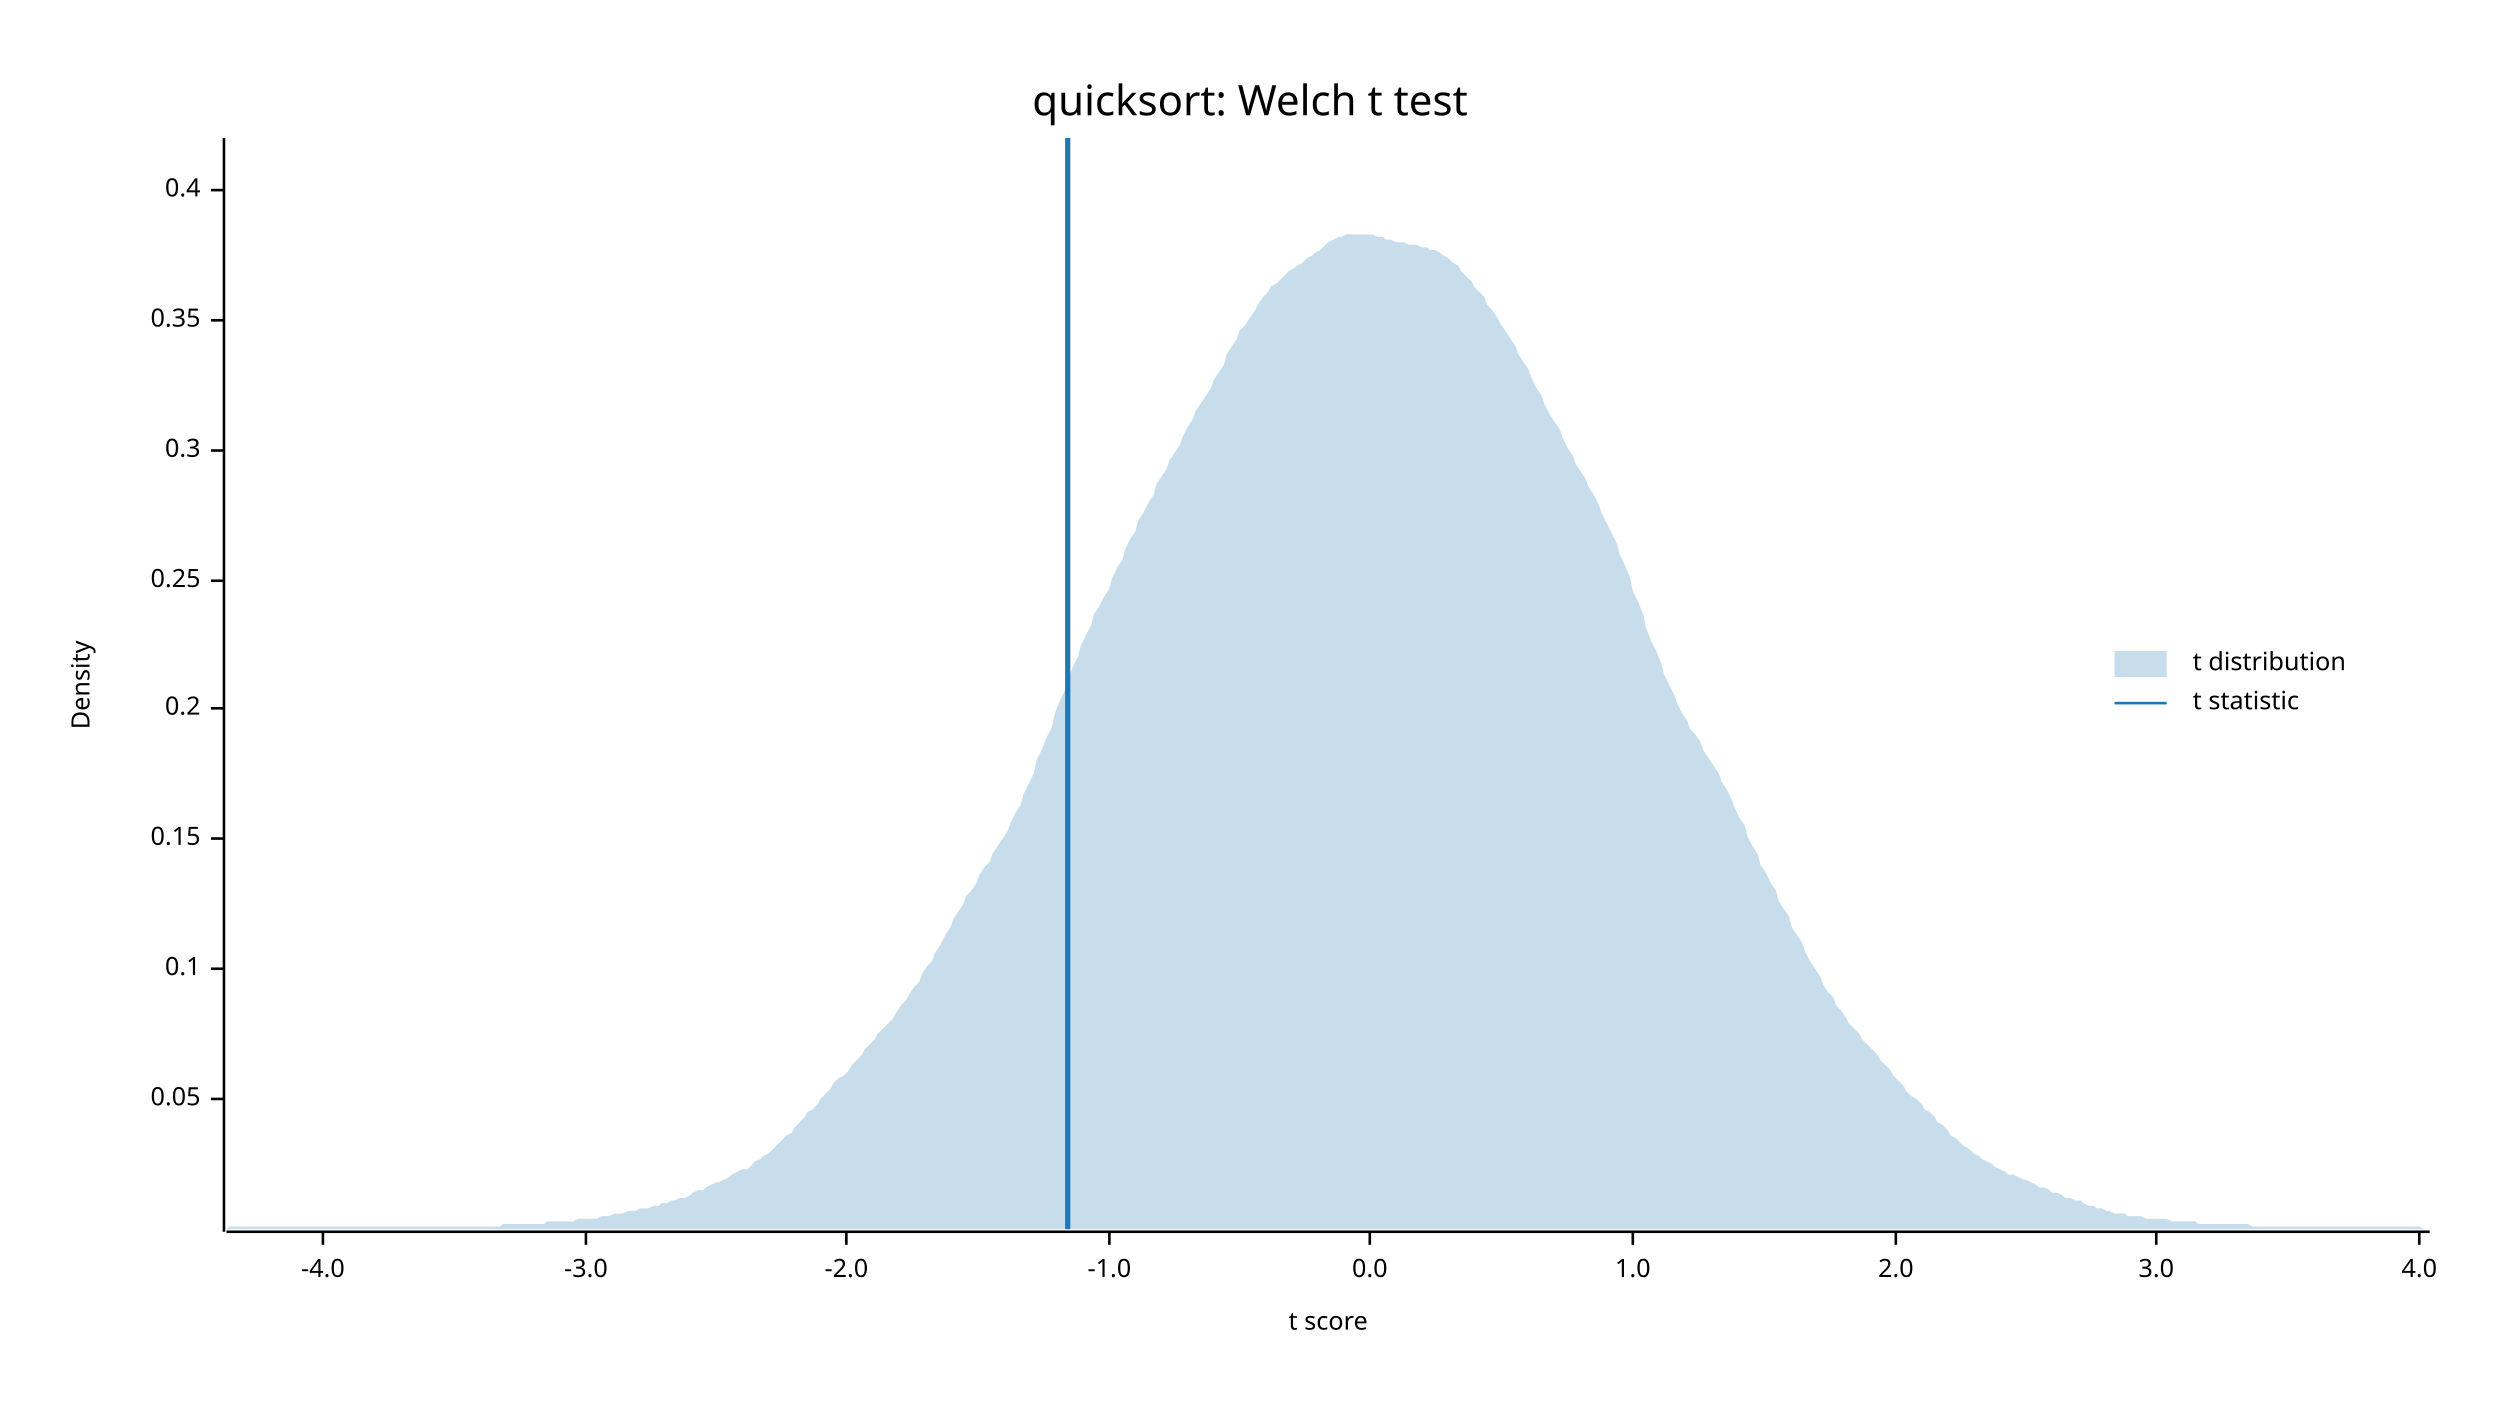
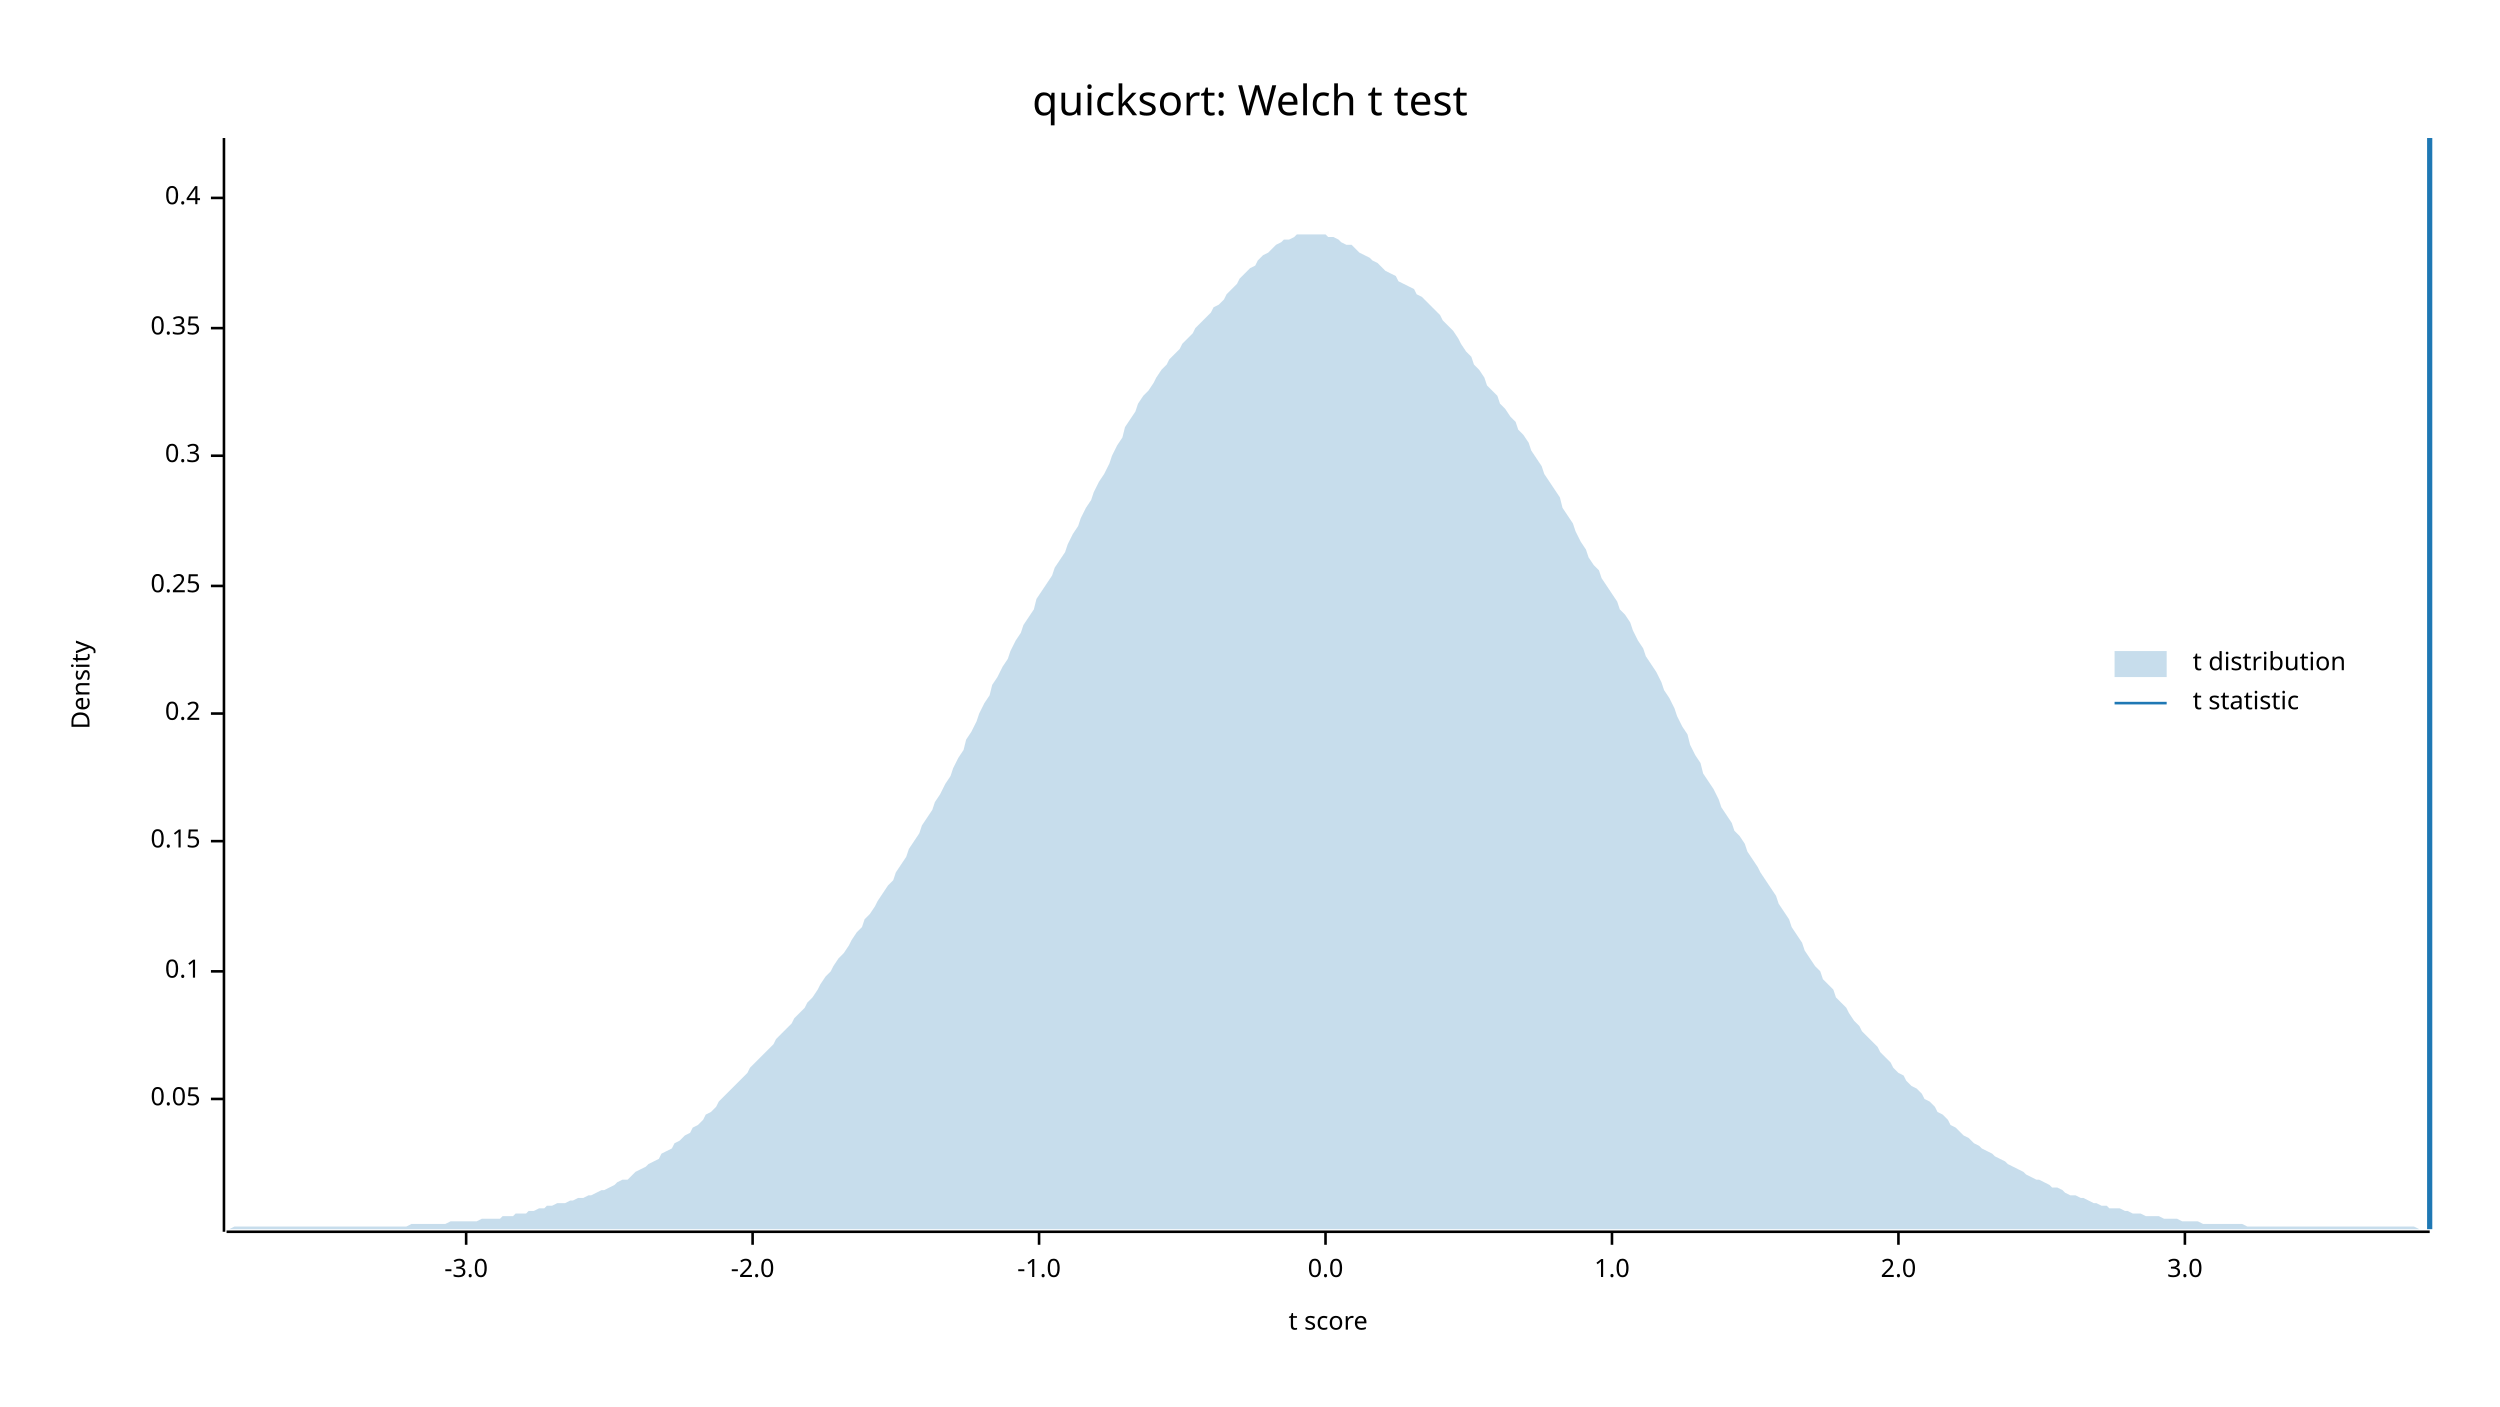
<svg xmlns="http://www.w3.org/2000/svg" width="960" height="540">
  <text x="480" y="32" dy="0.76em" text-anchor="middle" font-family="sans-serif" font-size="16.129" opacity="1" fill="#000000">
quicksort: Welch t test
</text>
  <text x="27" y="263" dy="0.76em" text-anchor="middle" font-family="sans-serif" font-size="9.677" opacity="1" fill="#000000" transform="rotate(270, 27, 263)">
Density
</text>
  <text x="510" y="513" dy="-0.5ex" text-anchor="middle" font-family="sans-serif" font-size="9.677" opacity="1" fill="#000000">
t score
</text>
  <polyline fill="none" opacity="1" stroke="#000000" stroke-width="1" points="86,53 86,473 " />
  <text x="77" y="422" dy="0.5ex" text-anchor="end" font-family="sans-serif" font-size="9.677" opacity="1" fill="#000000">
0.05
</text>
  <polyline fill="none" opacity="1" stroke="#000000" stroke-width="1" points="81,422 86,422 " />
-   <text x="77" y="372" dy="0.5ex" text-anchor="end" font-family="sans-serif" font-size="9.677" opacity="1" fill="#000000">
+   <text x="77" y="373" dy="0.5ex" text-anchor="end" font-family="sans-serif" font-size="9.677" opacity="1" fill="#000000">
0.1
</text>
-   <polyline fill="none" opacity="1" stroke="#000000" stroke-width="1" points="81,372 86,372 " />
-   <text x="77" y="322" dy="0.5ex" text-anchor="end" font-family="sans-serif" font-size="9.677" opacity="1" fill="#000000">
+   <polyline fill="none" opacity="1" stroke="#000000" stroke-width="1" points="81,373 86,373 " />
+   <text x="77" y="323" dy="0.5ex" text-anchor="end" font-family="sans-serif" font-size="9.677" opacity="1" fill="#000000">
0.15
</text>
-   <polyline fill="none" opacity="1" stroke="#000000" stroke-width="1" points="81,322 86,322 " />
-   <text x="77" y="272" dy="0.5ex" text-anchor="end" font-family="sans-serif" font-size="9.677" opacity="1" fill="#000000">
+   <polyline fill="none" opacity="1" stroke="#000000" stroke-width="1" points="81,323 86,323 " />
+   <text x="77" y="274" dy="0.5ex" text-anchor="end" font-family="sans-serif" font-size="9.677" opacity="1" fill="#000000">
0.2
</text>
-   <polyline fill="none" opacity="1" stroke="#000000" stroke-width="1" points="81,272 86,272 " />
-   <text x="77" y="223" dy="0.5ex" text-anchor="end" font-family="sans-serif" font-size="9.677" opacity="1" fill="#000000">
+   <polyline fill="none" opacity="1" stroke="#000000" stroke-width="1" points="81,274 86,274 " />
+   <text x="77" y="225" dy="0.5ex" text-anchor="end" font-family="sans-serif" font-size="9.677" opacity="1" fill="#000000">
0.25
</text>
-   <polyline fill="none" opacity="1" stroke="#000000" stroke-width="1" points="81,223 86,223 " />
-   <text x="77" y="173" dy="0.5ex" text-anchor="end" font-family="sans-serif" font-size="9.677" opacity="1" fill="#000000">
+   <polyline fill="none" opacity="1" stroke="#000000" stroke-width="1" points="81,225 86,225 " />
+   <text x="77" y="175" dy="0.5ex" text-anchor="end" font-family="sans-serif" font-size="9.677" opacity="1" fill="#000000">
0.3
</text>
-   <polyline fill="none" opacity="1" stroke="#000000" stroke-width="1" points="81,173 86,173 " />
-   <text x="77" y="123" dy="0.5ex" text-anchor="end" font-family="sans-serif" font-size="9.677" opacity="1" fill="#000000">
+   <polyline fill="none" opacity="1" stroke="#000000" stroke-width="1" points="81,175 86,175 " />
+   <text x="77" y="126" dy="0.5ex" text-anchor="end" font-family="sans-serif" font-size="9.677" opacity="1" fill="#000000">
0.35
</text>
-   <polyline fill="none" opacity="1" stroke="#000000" stroke-width="1" points="81,123 86,123 " />
-   <text x="77" y="73" dy="0.5ex" text-anchor="end" font-family="sans-serif" font-size="9.677" opacity="1" fill="#000000">
+   <polyline fill="none" opacity="1" stroke="#000000" stroke-width="1" points="81,126 86,126 " />
+   <text x="77" y="76" dy="0.5ex" text-anchor="end" font-family="sans-serif" font-size="9.677" opacity="1" fill="#000000">
0.4
</text>
-   <polyline fill="none" opacity="1" stroke="#000000" stroke-width="1" points="81,73 86,73 " />
+   <polyline fill="none" opacity="1" stroke="#000000" stroke-width="1" points="81,76 86,76 " />
  <polyline fill="none" opacity="1" stroke="#000000" stroke-width="1" points="87,473 933,473 " />
-   <text x="124" y="483" dy="0.76em" text-anchor="middle" font-family="sans-serif" font-size="9.677" opacity="1" fill="#000000">
- -4.0
- </text>
-   <polyline fill="none" opacity="1" stroke="#000000" stroke-width="1" points="124,473 124,478 " />
-   <text x="225" y="483" dy="0.76em" text-anchor="middle" font-family="sans-serif" font-size="9.677" opacity="1" fill="#000000">
+   <text x="179" y="483" dy="0.76em" text-anchor="middle" font-family="sans-serif" font-size="9.677" opacity="1" fill="#000000">
-3.0
</text>
-   <polyline fill="none" opacity="1" stroke="#000000" stroke-width="1" points="225,473 225,478 " />
-   <text x="325" y="483" dy="0.76em" text-anchor="middle" font-family="sans-serif" font-size="9.677" opacity="1" fill="#000000">
+   <polyline fill="none" opacity="1" stroke="#000000" stroke-width="1" points="179,473 179,478 " />
+   <text x="289" y="483" dy="0.76em" text-anchor="middle" font-family="sans-serif" font-size="9.677" opacity="1" fill="#000000">
-2.0
</text>
-   <polyline fill="none" opacity="1" stroke="#000000" stroke-width="1" points="325,473 325,478 " />
-   <text x="426" y="483" dy="0.76em" text-anchor="middle" font-family="sans-serif" font-size="9.677" opacity="1" fill="#000000">
+   <polyline fill="none" opacity="1" stroke="#000000" stroke-width="1" points="289,473 289,478 " />
+   <text x="399" y="483" dy="0.76em" text-anchor="middle" font-family="sans-serif" font-size="9.677" opacity="1" fill="#000000">
-1.0
</text>
-   <polyline fill="none" opacity="1" stroke="#000000" stroke-width="1" points="426,473 426,478 " />
-   <text x="526" y="483" dy="0.76em" text-anchor="middle" font-family="sans-serif" font-size="9.677" opacity="1" fill="#000000">
+   <polyline fill="none" opacity="1" stroke="#000000" stroke-width="1" points="399,473 399,478 " />
+   <text x="509" y="483" dy="0.76em" text-anchor="middle" font-family="sans-serif" font-size="9.677" opacity="1" fill="#000000">
0.0
</text>
-   <polyline fill="none" opacity="1" stroke="#000000" stroke-width="1" points="526,473 526,478 " />
-   <text x="627" y="483" dy="0.76em" text-anchor="middle" font-family="sans-serif" font-size="9.677" opacity="1" fill="#000000">
+   <polyline fill="none" opacity="1" stroke="#000000" stroke-width="1" points="509,473 509,478 " />
+   <text x="619" y="483" dy="0.76em" text-anchor="middle" font-family="sans-serif" font-size="9.677" opacity="1" fill="#000000">
1.0
</text>
-   <polyline fill="none" opacity="1" stroke="#000000" stroke-width="1" points="627,473 627,478 " />
-   <text x="728" y="483" dy="0.76em" text-anchor="middle" font-family="sans-serif" font-size="9.677" opacity="1" fill="#000000">
+   <polyline fill="none" opacity="1" stroke="#000000" stroke-width="1" points="619,473 619,478 " />
+   <text x="729" y="483" dy="0.76em" text-anchor="middle" font-family="sans-serif" font-size="9.677" opacity="1" fill="#000000">
2.0
</text>
-   <polyline fill="none" opacity="1" stroke="#000000" stroke-width="1" points="728,473 728,478 " />
-   <text x="828" y="483" dy="0.76em" text-anchor="middle" font-family="sans-serif" font-size="9.677" opacity="1" fill="#000000">
+   <polyline fill="none" opacity="1" stroke="#000000" stroke-width="1" points="729,473 729,478 " />
+   <text x="839" y="483" dy="0.76em" text-anchor="middle" font-family="sans-serif" font-size="9.677" opacity="1" fill="#000000">
3.0
</text>
-   <polyline fill="none" opacity="1" stroke="#000000" stroke-width="1" points="828,473 828,478 " />
-   <text x="929" y="483" dy="0.76em" text-anchor="middle" font-family="sans-serif" font-size="9.677" opacity="1" fill="#000000">
- 4.0
- </text>
-   <polyline fill="none" opacity="1" stroke="#000000" stroke-width="1" points="929,473 929,478 " />
-   <polygon opacity="0.25" fill="#1F78B4" points="87,472 88,471 90,471 92,471 93,471 95,471 97,471 98,471 100,471 102,471 103,471 105,471 107,471 109,471 110,471 112,471 114,471 115,471 117,471 119,471 120,471 122,471 124,471 125,471 127,471 129,471 131,471 132,471 134,471 136,471 137,471 139,471 141,471 142,471 144,471 146,471 148,471 149,471 151,471 153,471 154,471 156,471 158,471 159,471 161,471 163,471 164,471 166,471 168,471 170,471 171,471 173,471 175,471 176,471 178,471 180,471 181,471 183,471 185,471 187,471 188,471 190,471 192,471 193,470 195,470 197,470 198,470 200,470 202,470 203,470 205,470 207,470 209,470 210,469 212,469 214,469 215,469 217,469 219,469 220,469 222,468 224,468 226,468 227,468 229,468 231,467 232,467 234,467 236,466 237,466 239,466 241,465 242,465 244,465 246,464 248,464 249,464 251,463 253,463 254,462 256,462 258,461 259,461 261,460 263,460 265,459 266,458 268,457 270,457 271,456 273,455 275,454 276,454 278,453 280,452 281,451 283,450 285,449 287,449 288,448 290,446 292,445 293,444 295,443 297,441 298,440 300,438 302,436 304,435 305,433 307,431 309,429 310,427 312,426 314,424 315,422 317,420 319,418 320,416 322,414 324,413 326,411 327,409 329,407 331,405 332,403 334,401 336,399 337,397 339,395 341,393 343,391 344,389 346,386 348,384 349,382 351,379 353,377 354,374 356,371 358,369 359,366 361,363 363,359 365,356 366,353 368,350 370,347 371,344 373,342 375,339 376,336 378,333 380,331 381,328 383,325 385,322 387,319 388,316 390,312 392,309 393,305 395,301 397,297 398,292 400,288 402,283 404,279 405,274 407,269 409,265 410,261 412,256 414,252 415,248 417,244 419,240 420,236 422,233 424,229 426,226 427,222 429,218 431,215 432,211 434,207 436,204 437,200 439,197 441,193 443,190 444,186 446,183 448,180 449,177 451,174 453,171 454,168 456,164 458,161 459,158 461,155 463,152 465,149 466,146 468,143 470,140 471,136 473,133 475,130 476,127 478,125 480,122 482,119 483,117 485,114 487,112 488,110 490,109 492,107 493,106 495,104 497,103 498,102 500,101 502,99 504,98 505,97 507,96 509,94 510,93 512,92 514,91 515,91 517,90 519,90 521,90 522,90 524,90 526,90 527,90 529,91 531,91 532,92 534,92 536,93 537,93 539,93 541,94 543,94 544,94 546,95 548,95 549,96 551,96 553,97 554,98 556,99 558,101 560,102 561,104 563,106 565,108 566,110 568,112 570,114 571,117 573,119 575,122 576,124 578,127 580,130 582,133 583,136 585,139 587,142 588,145 590,149 592,152 593,155 595,159 597,162 599,165 600,168 602,172 604,175 605,178 607,181 609,184 610,187 612,190 614,194 615,197 617,201 619,205 621,209 622,213 624,217 626,222 627,227 629,231 631,236 632,241 634,246 636,250 638,255 639,259 641,263 643,267 644,270 646,274 648,277 649,280 651,282 653,285 654,288 656,291 658,294 660,297 661,300 663,303 665,307 666,310 668,314 670,317 671,321 673,325 675,328 676,332 678,335 680,339 682,342 683,346 685,349 687,352 688,356 690,359 692,362 693,365 695,369 697,372 699,375 700,378 702,381 704,383 705,386 707,388 709,391 710,393 712,395 714,397 715,399 717,401 719,403 721,405 722,407 724,409 726,411 727,413 729,415 731,417 732,419 734,421 736,422 738,424 739,426 741,427 743,429 744,431 746,432 748,434 749,436 751,437 753,439 754,440 756,441 758,443 760,444 761,445 763,446 765,447 766,448 768,449 770,450 771,451 773,451 775,452 777,453 778,453 780,454 782,455 783,456 785,456 787,457 788,458 790,458 792,459 793,460 795,460 797,461 799,461 800,462 802,463 804,463 805,464 807,464 809,465 810,465 812,466 814,466 816,466 817,467 819,467 821,467 822,467 824,468 826,468 827,468 829,468 831,468 832,468 834,469 836,469 838,469 839,469 841,469 843,469 844,470 846,470 848,470 849,470 851,470 853,470 855,470 856,470 858,470 860,470 861,470 863,470 865,471 866,471 868,471 870,471 871,471 873,471 875,471 877,471 878,471 880,471 882,471 883,471 885,471 887,471 888,471 890,471 892,471 894,471 895,471 897,471 899,471 900,471 902,471 904,471 905,471 907,471 909,471 910,471 912,471 914,471 916,471 917,471 919,471 921,471 922,471 924,471 926,471 927,471 929,471 931,472 933,472 933,472 87,472 " />
-   <polyline fill="none" opacity="1" stroke="#1F78B4" stroke-width="2" points="410,472 410,53 " />
+   <polyline fill="none" opacity="1" stroke="#000000" stroke-width="1" points="839,473 839,478 " />
+   <polygon opacity="0.25" fill="#1F78B4" points="87,472 88,472 90,471 92,471 93,471 95,471 97,471 98,471 100,471 102,471 103,471 105,471 107,471 109,471 110,471 112,471 114,471 115,471 117,471 119,471 120,471 122,471 124,471 125,471 127,471 129,471 131,471 132,471 134,471 136,471 137,471 139,471 141,471 142,471 144,471 146,471 148,471 149,471 151,471 153,471 154,471 156,471 158,470 159,470 161,470 163,470 164,470 166,470 168,470 170,470 171,470 173,469 175,469 176,469 178,469 180,469 181,469 183,469 185,468 187,468 188,468 190,468 192,468 193,467 195,467 197,467 198,466 200,466 202,466 203,465 205,465 207,464 209,464 210,463 212,463 214,462 215,462 217,462 219,461 220,461 222,460 224,460 226,459 227,459 229,458 231,457 232,457 234,456 236,455 237,454 239,453 241,453 242,452 244,450 246,449 248,448 249,447 251,446 253,445 254,443 256,442 258,441 259,439 261,438 263,436 265,435 266,433 268,432 270,430 271,428 273,427 275,425 276,423 278,421 280,419 281,418 283,416 285,414 287,412 288,410 290,408 292,406 293,405 295,403 297,401 298,399 300,397 302,395 304,393 305,391 307,389 309,387 310,385 312,383 314,380 315,378 317,375 319,373 320,371 322,368 324,366 326,363 327,361 329,358 331,356 332,353 334,351 336,348 337,346 339,343 341,340 343,338 344,335 346,332 348,329 349,326 351,323 353,320 354,317 356,314 358,311 359,308 361,305 363,301 365,298 366,295 368,291 370,288 371,284 373,281 375,277 376,274 378,270 380,267 381,263 383,260 385,256 387,253 388,250 390,246 392,243 393,240 395,237 397,234 398,230 400,227 402,224 404,221 405,218 407,215 409,212 410,209 412,205 414,202 415,199 417,195 419,192 420,189 422,185 424,182 426,178 427,175 429,171 431,168 432,164 434,161 436,158 437,155 439,152 441,150 443,147 444,145 446,142 448,140 449,138 451,136 453,134 454,132 456,130 458,128 459,126 461,124 463,122 465,120 466,118 468,117 470,115 471,113 473,111 475,109 476,107 478,105 480,103 482,102 483,100 485,98 487,97 488,96 490,94 492,93 493,92 495,92 497,91 498,90 500,90 502,90 504,90 505,90 507,90 509,90 510,91 512,91 514,92 515,93 517,94 519,94 521,96 522,97 524,98 526,99 527,100 529,101 531,103 532,104 534,105 536,106 537,108 539,109 541,110 543,111 544,113 546,114 548,116 549,117 551,119 553,121 554,123 556,125 558,127 560,130 561,132 563,135 565,137 566,140 568,142 570,145 571,148 573,150 575,152 576,155 578,157 580,160 582,162 583,165 585,167 587,170 588,173 590,176 592,179 593,182 595,185 597,188 599,191 600,195 602,198 604,201 605,204 607,208 609,211 610,214 612,217 614,219 615,222 617,225 619,228 621,231 622,234 624,236 626,239 627,242 629,246 631,249 632,252 634,255 636,258 638,262 639,265 641,268 643,272 644,275 646,279 648,282 649,286 651,290 653,293 654,297 656,300 658,303 660,307 661,310 663,313 665,316 666,319 668,321 670,324 671,327 673,330 675,333 676,335 678,338 680,341 682,344 683,347 685,350 687,353 688,356 690,359 692,362 693,365 695,368 697,371 699,373 700,376 702,378 704,380 705,383 707,385 709,387 710,389 712,392 714,394 715,396 717,398 719,400 721,402 722,404 724,406 726,408 727,410 729,412 731,413 732,415 734,417 736,418 738,420 739,422 741,423 743,425 744,427 746,428 748,430 749,432 751,433 753,435 754,436 756,437 758,439 760,440 761,441 763,442 765,443 766,444 768,445 770,446 771,447 773,448 775,449 777,450 778,451 780,452 782,453 783,453 785,454 787,455 788,456 790,456 792,457 793,458 795,459 797,459 799,460 800,460 802,461 804,462 805,462 807,463 809,463 810,464 812,464 814,464 816,465 817,465 819,466 821,466 822,466 824,467 826,467 827,467 829,467 831,468 832,468 834,468 836,468 838,469 839,469 841,469 843,469 844,469 846,470 848,470 849,470 851,470 853,470 855,470 856,470 858,470 860,470 861,470 863,471 865,471 866,471 868,471 870,471 871,471 873,471 875,471 877,471 878,471 880,471 882,471 883,471 885,471 887,471 888,471 890,471 892,471 894,471 895,471 897,471 899,471 900,471 902,471 904,471 905,471 907,471 909,471 910,471 912,471 914,471 916,471 917,471 919,471 921,471 922,471 924,471 926,471 927,471 929,472 931,472 933,472 933,472 87,472 " />
+   <polyline fill="none" opacity="1" stroke="#1F78B4" stroke-width="2" points="933,472 933,53 " />
  <text x="842" y="250" dy="0.76em" text-anchor="start" font-family="sans-serif" font-size="9.677" opacity="1" fill="#000000">
t distribution
</text>
  <text x="842" y="265" dy="0.76em" text-anchor="start" font-family="sans-serif" font-size="9.677" opacity="1" fill="#000000">
t statistic
</text>
  <rect x="812" y="250" width="20" height="10" opacity="0.25" fill="#1F78B4" stroke="none" />
  <polyline fill="none" opacity="1" stroke="#1F78B4" stroke-width="1" points="812,270 832,270 " />
</svg>
